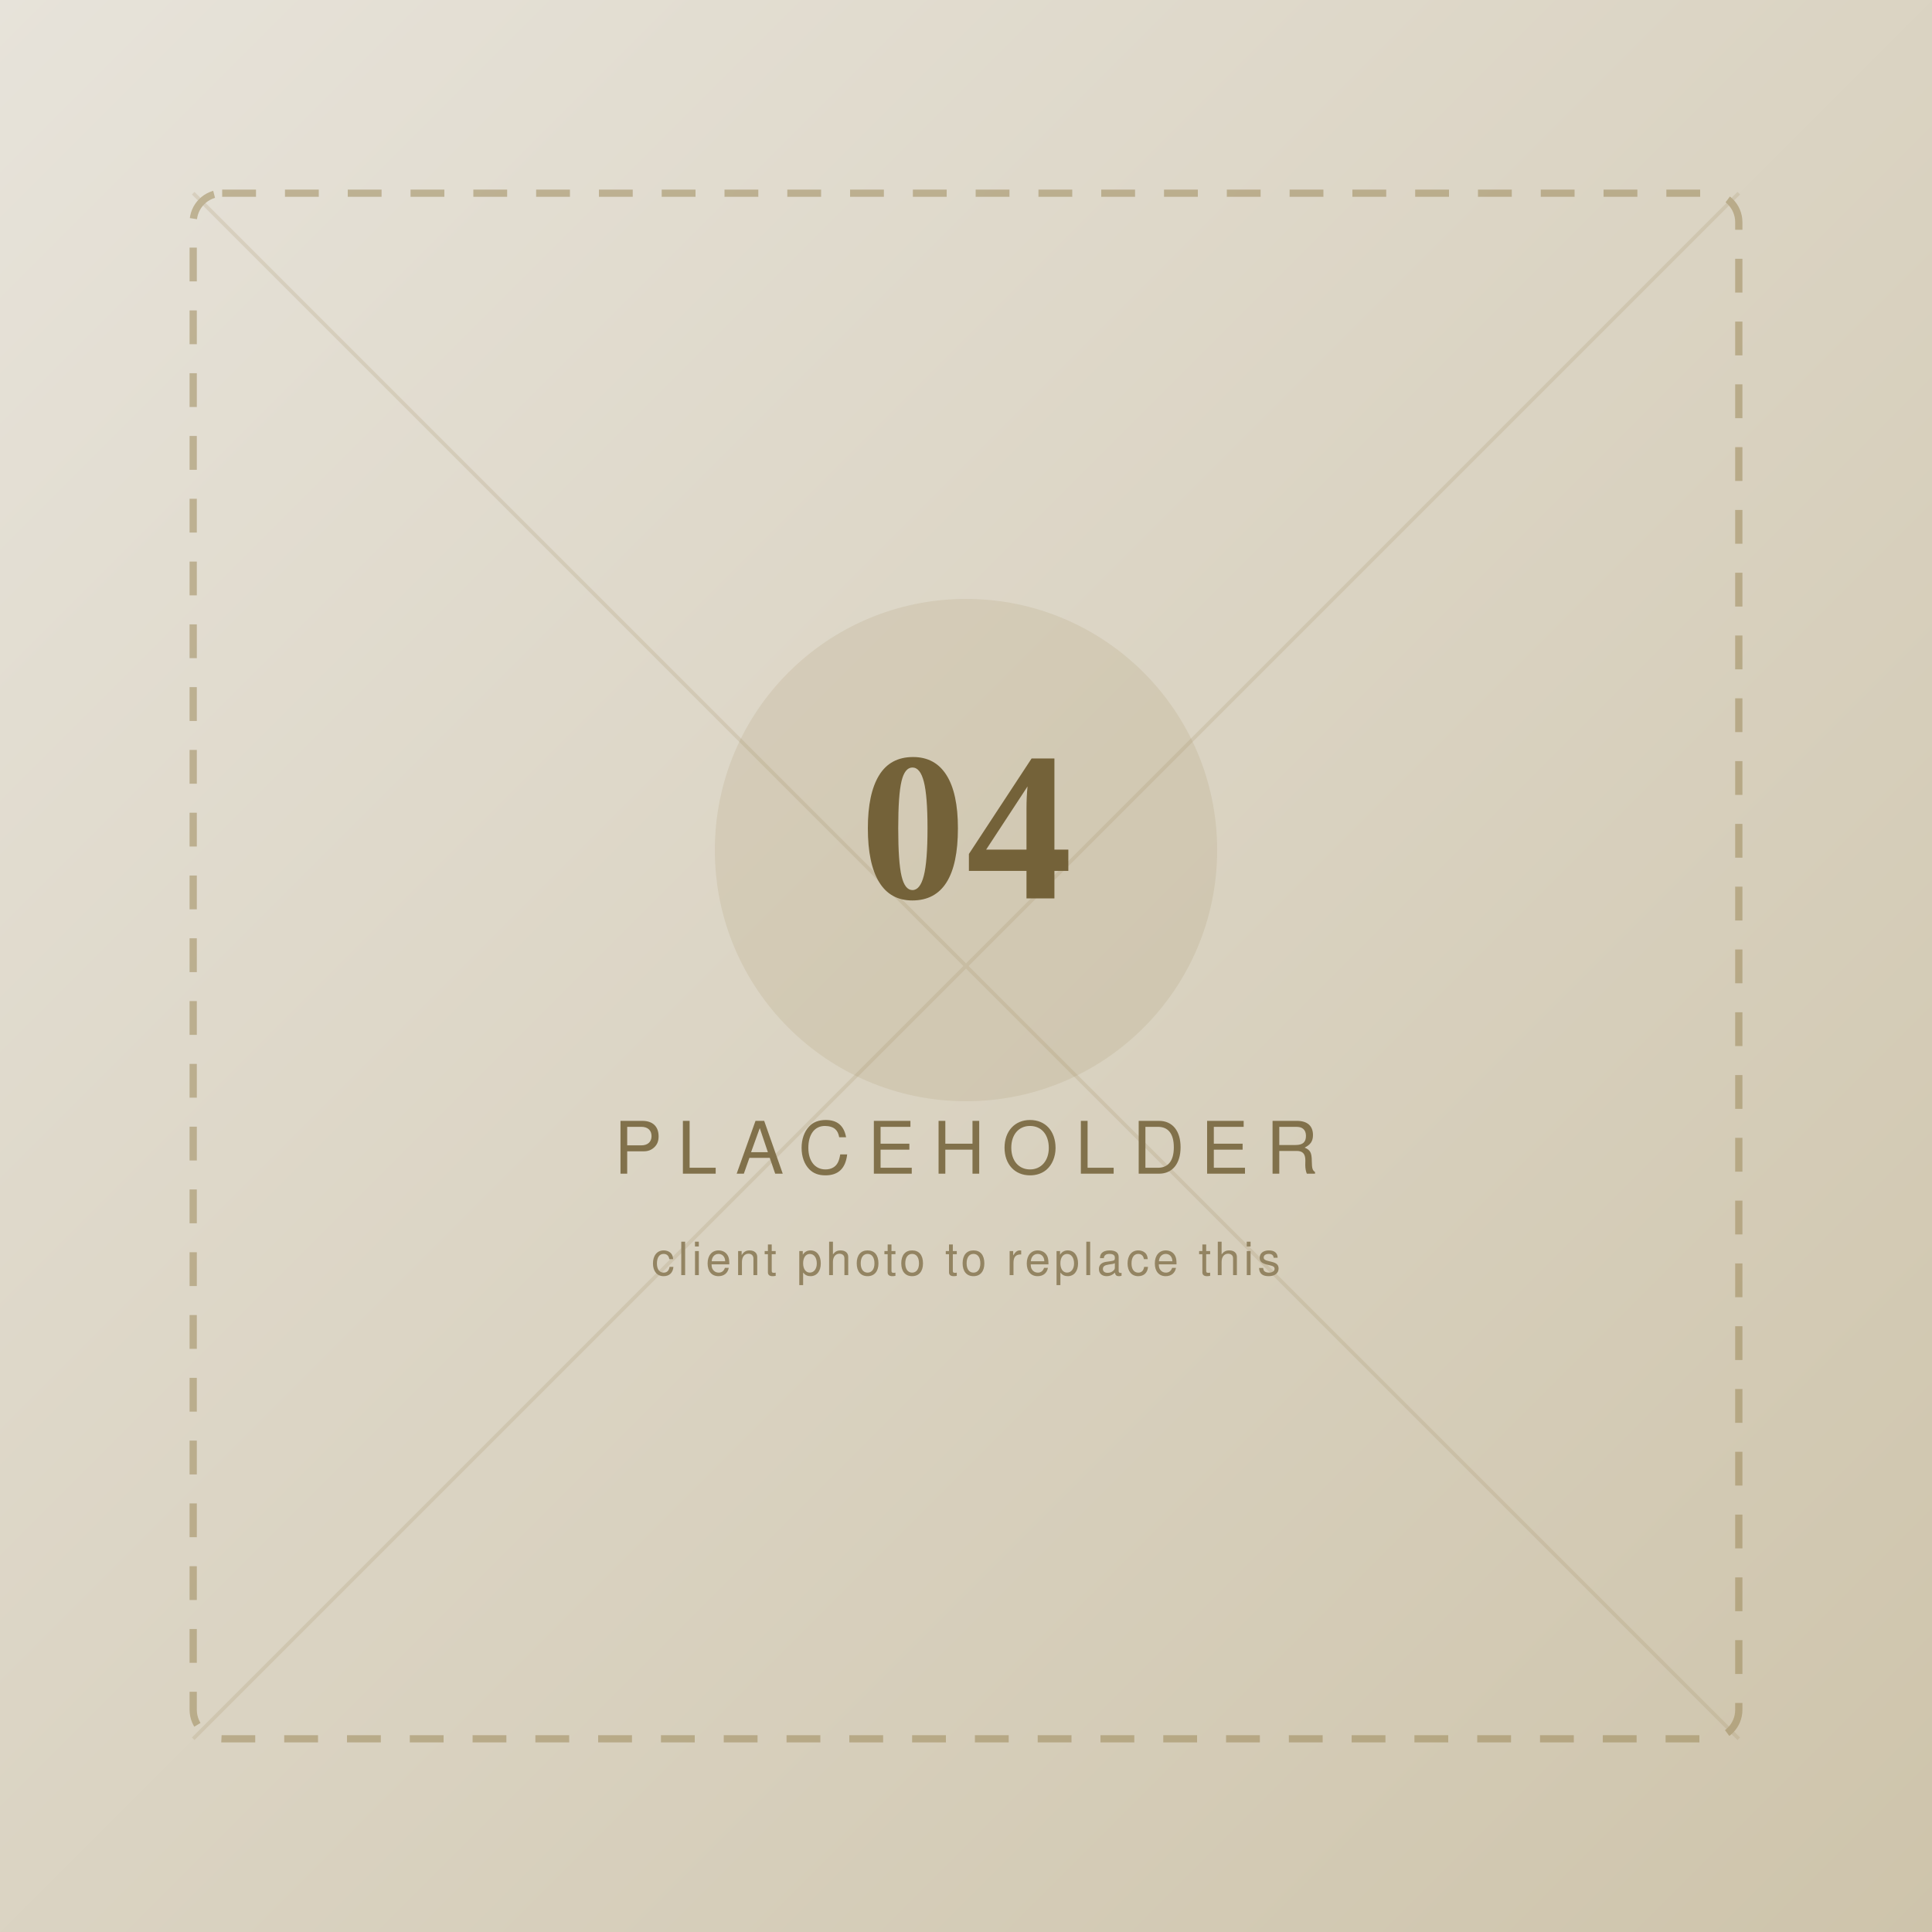
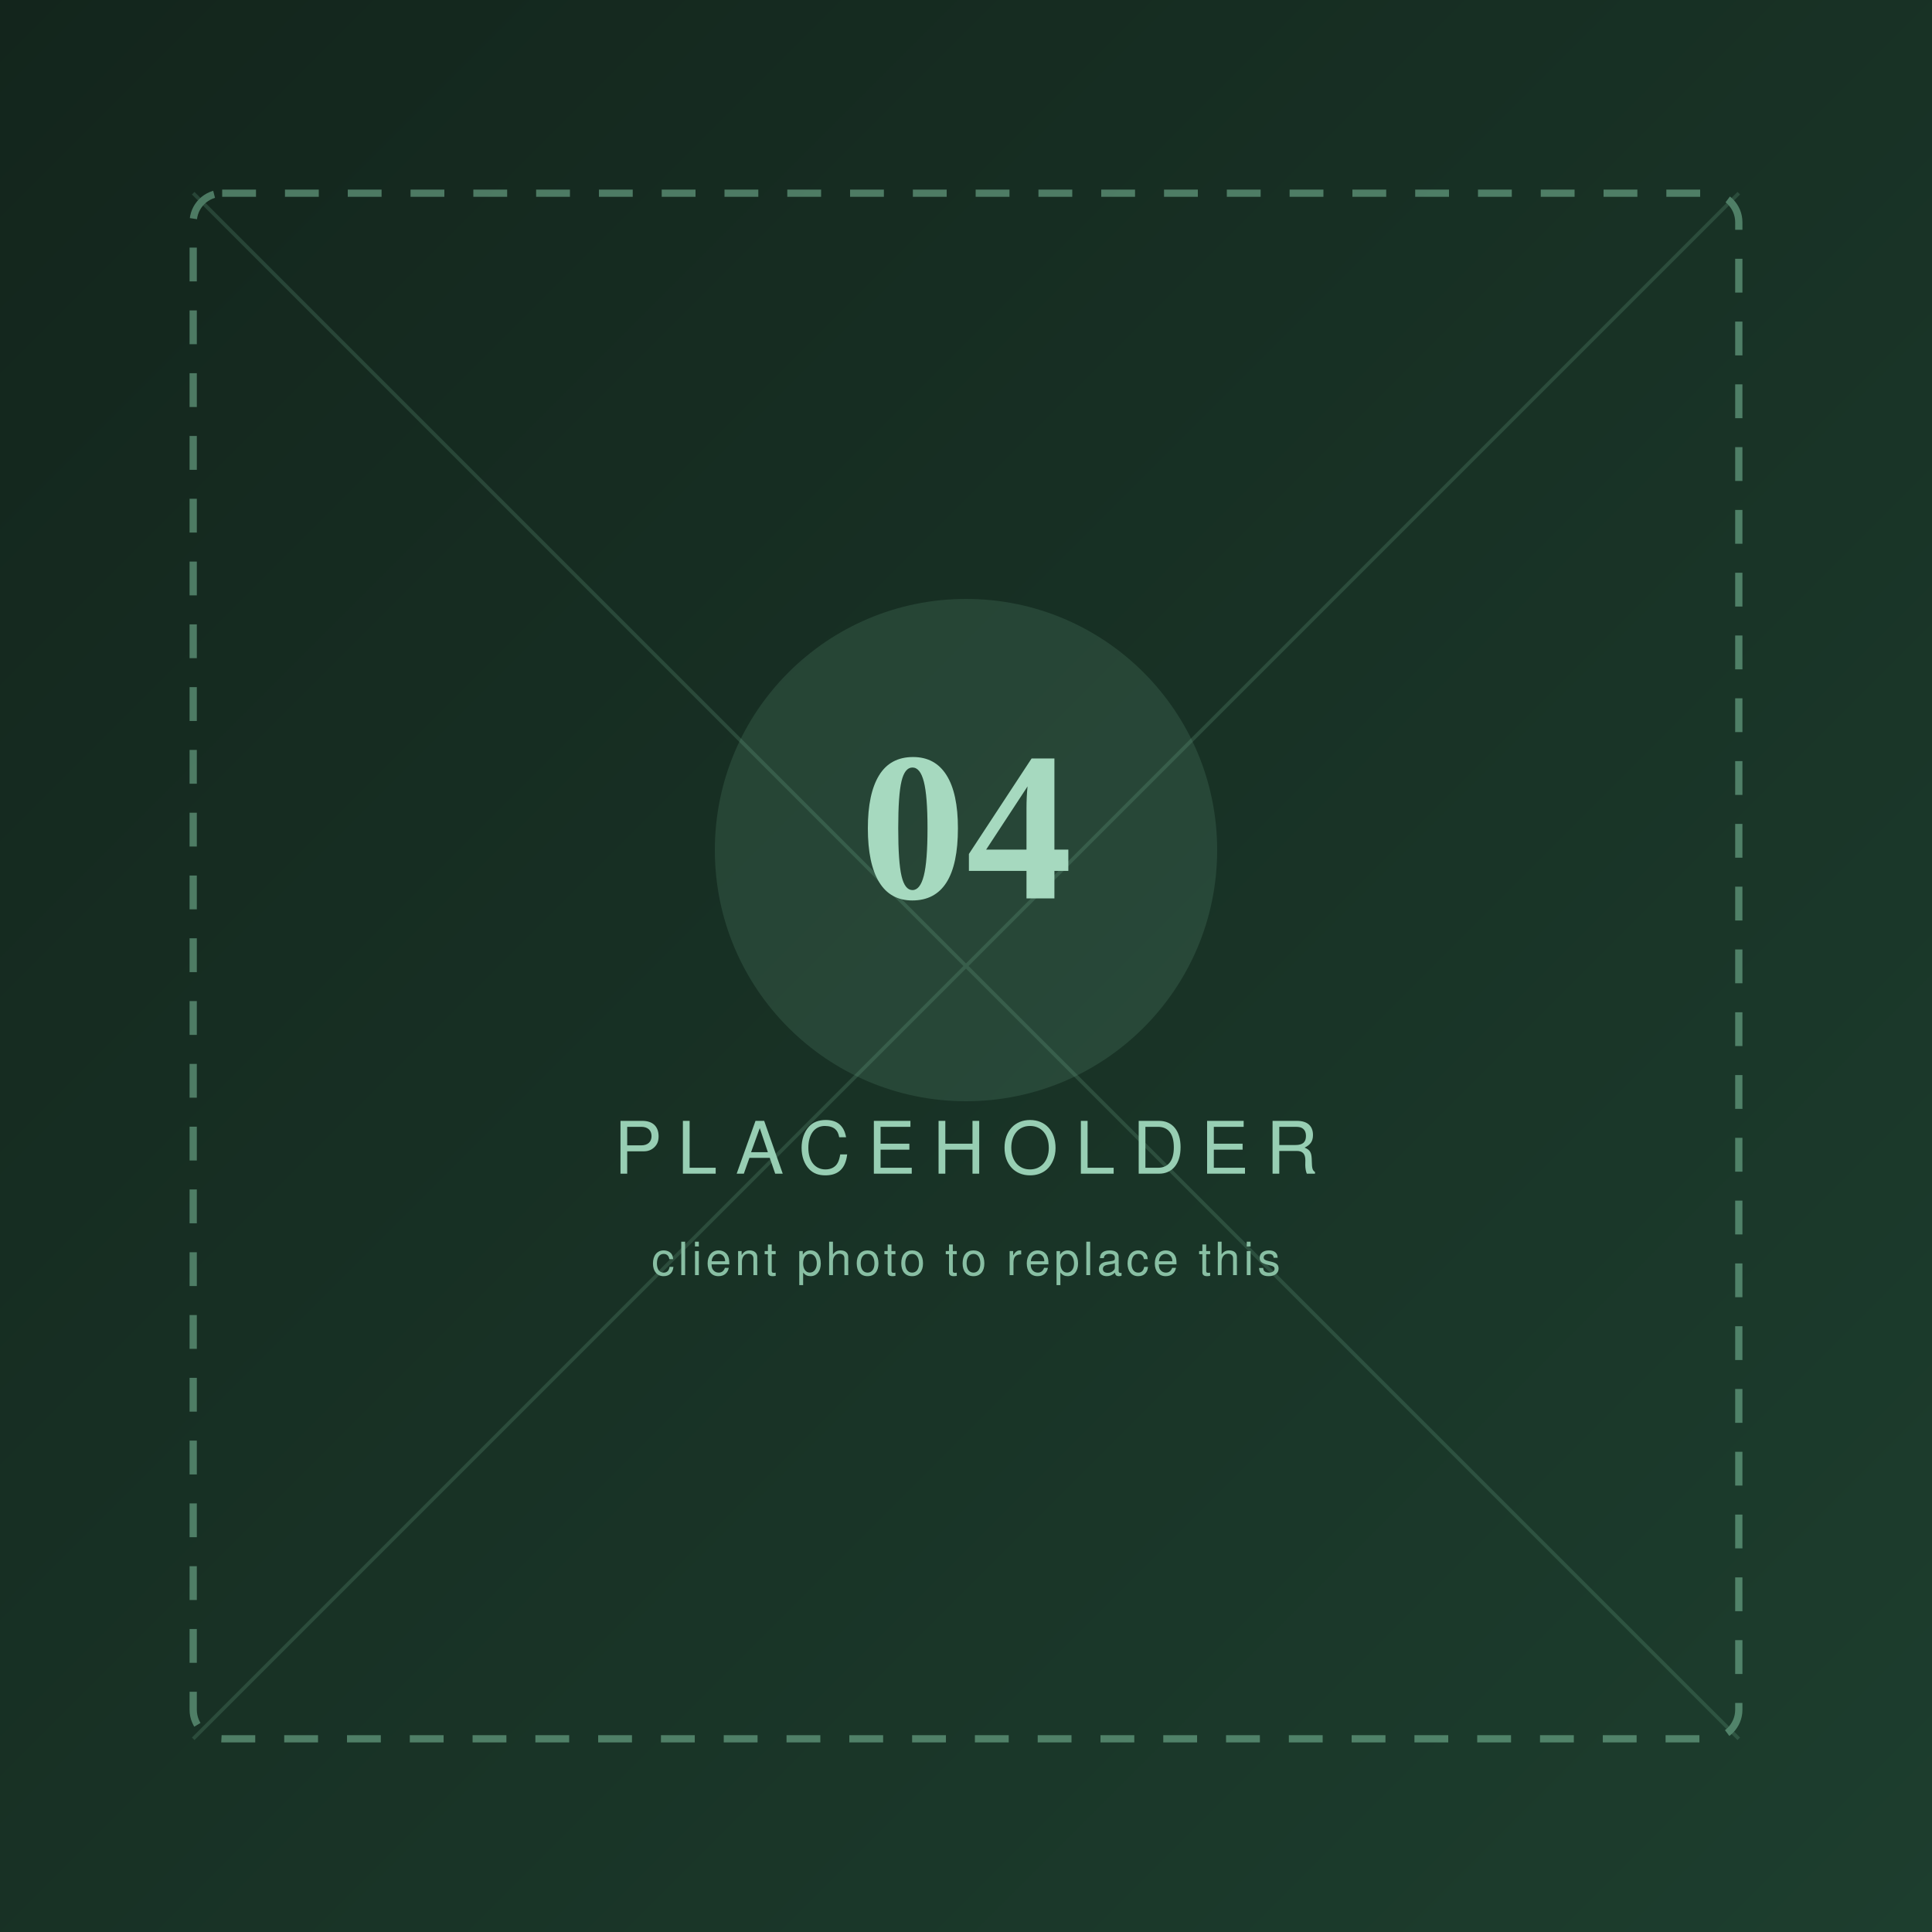
<svg xmlns="http://www.w3.org/2000/svg" viewBox="0 0 800 800" width="800" height="800" role="img" aria-label="Placeholder image for product 4">
  <defs>
    <linearGradient id="g" x1="0" y1="0" x2="1" y2="1">
-       <stop offset="0" stop-color="hsl(42, 22%, 88%)" />
-       <stop offset="1" stop-color="hsl(42, 26%, 74%)" />
+       <stop offset="0" stop-color="hsl(150, 32%, 11%)" />
+       <stop offset="1" stop-color="hsl(150, 36%, 18%)" />
    </linearGradient>
  </defs>
  <rect width="800" height="800" fill="url(#g)" />
-   <g fill="none" stroke="hsl(42, 30%, 46%)" stroke-width="3" opacity="0.5">
+   <g fill="none" stroke="hsl(150, 40%, 66%)" stroke-width="3" opacity="0.5">
    <rect x="80" y="80" width="640" height="640" rx="12" stroke-dasharray="14 12" />
    <path d="M80 80 L720 720 M720 80 L80 720" stroke-width="1.5" opacity="0.35" />
  </g>
-   <circle cx="400" cy="352" r="104" fill="hsl(42, 30%, 46%)" opacity="0.14" />
-   <text x="400" y="372" text-anchor="middle" font-family="Georgia, 'Times New Roman', serif" font-size="88" font-weight="700" fill="hsl(42, 34%, 34%)">04</text>
-   <text x="400" y="486" text-anchor="middle" font-family="Helvetica, Arial, sans-serif" font-size="30" letter-spacing="7" fill="hsl(42, 26%, 40%)">PLACEHOLDER</text>
-   <text x="400" y="528" text-anchor="middle" font-family="Helvetica, Arial, sans-serif" font-size="19" letter-spacing="1.5" fill="hsl(42, 20%, 48%)">client photo to replace this</text>
+   <circle cx="400" cy="352" r="104" fill="hsl(150, 40%, 66%)" opacity="0.14" />
+   <text x="400" y="372" text-anchor="middle" font-family="Georgia, 'Times New Roman', serif" font-size="88" font-weight="700" fill="hsl(150, 40%, 75%)">04</text>
+   <text x="400" y="486" text-anchor="middle" font-family="Helvetica, Arial, sans-serif" font-size="30" letter-spacing="7" fill="hsl(150, 36%, 70%)">PLACEHOLDER</text>
+   <text x="400" y="528" text-anchor="middle" font-family="Helvetica, Arial, sans-serif" font-size="19" letter-spacing="1.5" fill="hsl(150, 30%, 64%)">client photo to replace this</text>
</svg>
